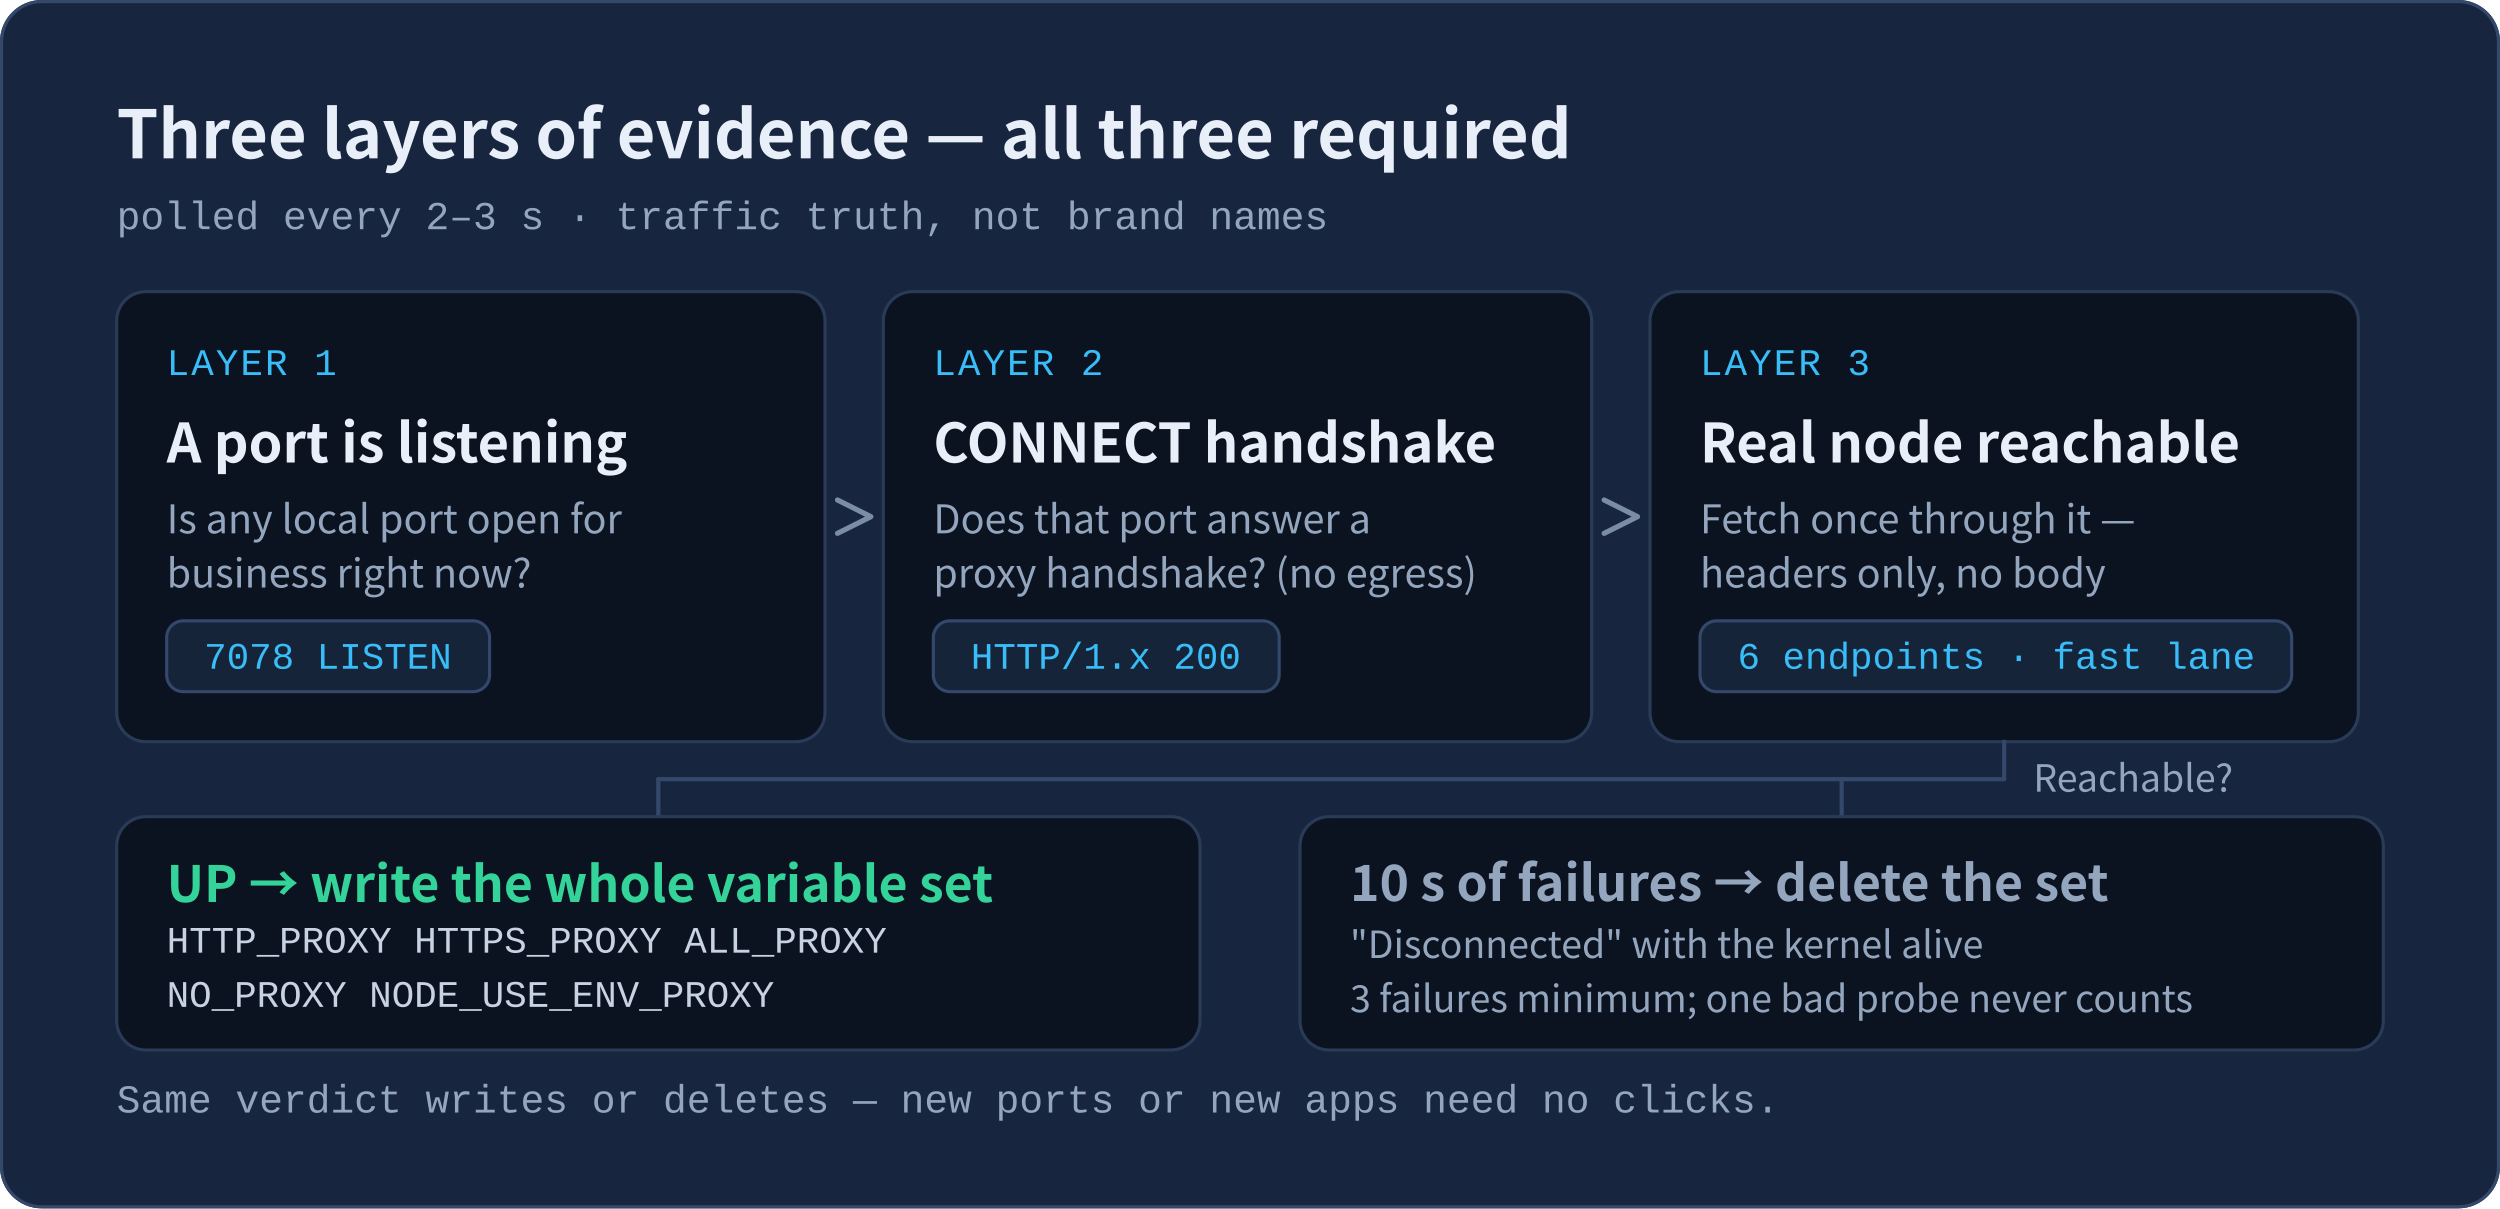
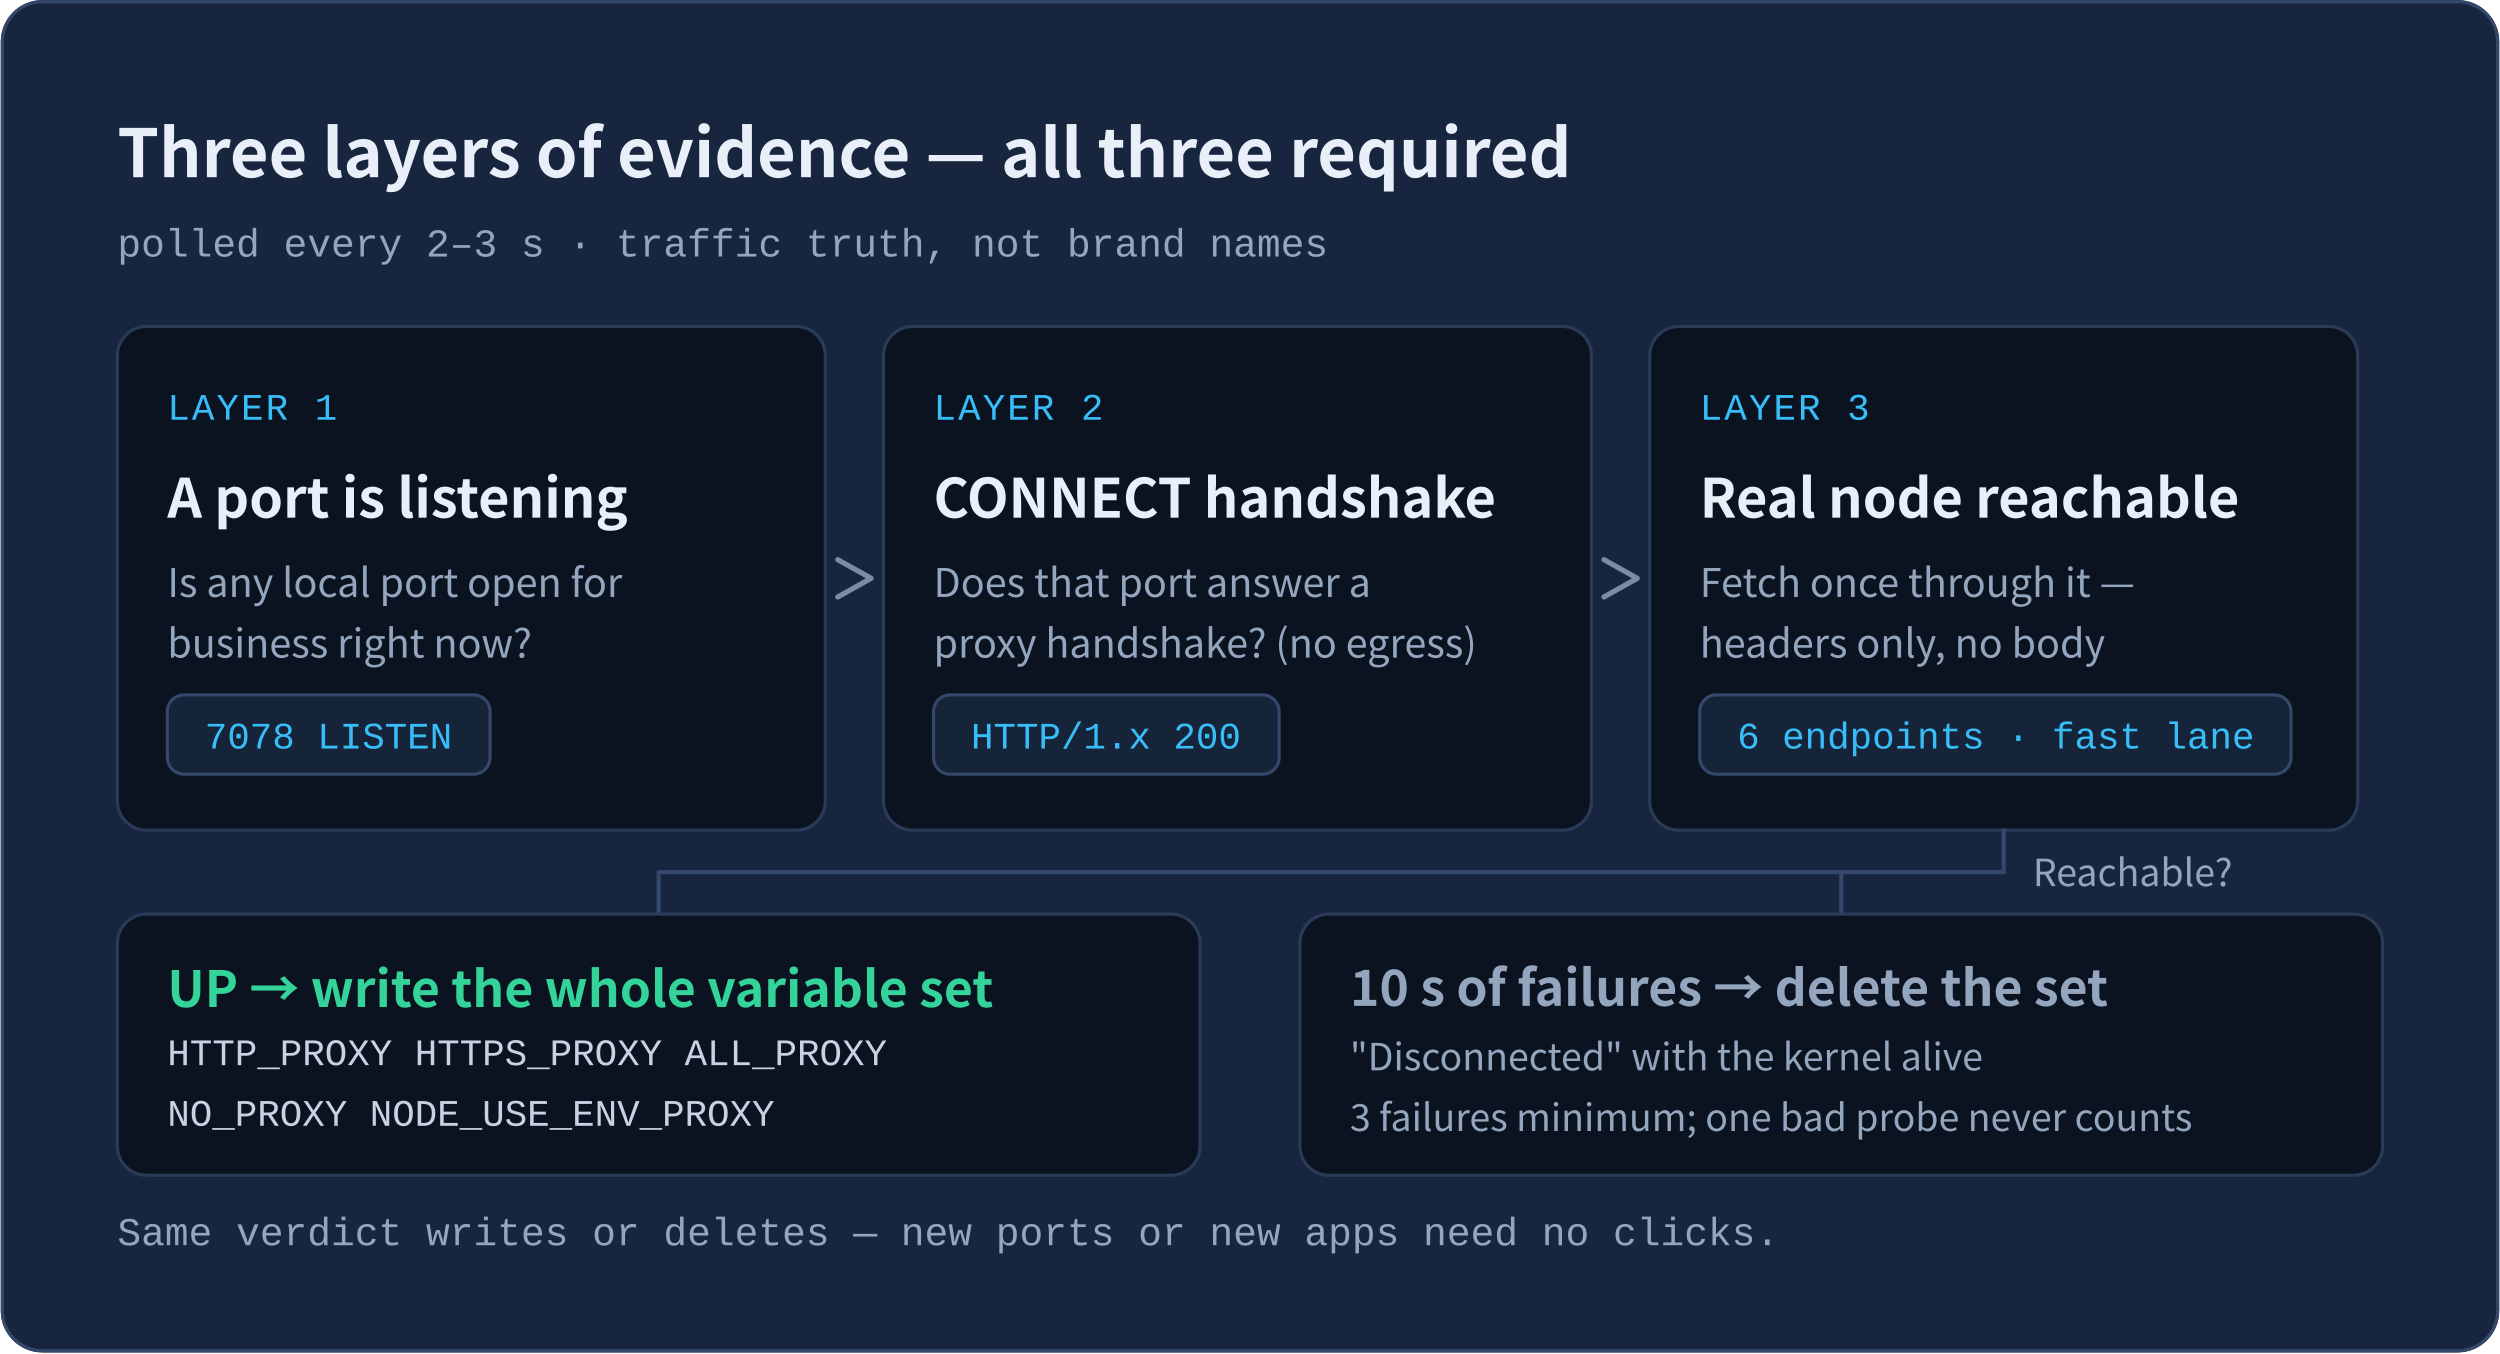
- <svg xmlns="http://www.w3.org/2000/svg" width="1200" height="580" viewBox="0 0 1200 580" role="img" aria-labelledby="mechTitle mechDesc" font-family="-apple-system, BlinkMacSystemFont, 'Segoe UI', 'PingFang SC', 'Noto Sans CJK SC', sans-serif">
-   <rect width="1200" height="580" rx="20" fill="#17263E" />
-   <rect x="0.75" y="0.75" width="1198.5" height="578.5" rx="19.25" fill="none" stroke="#33486B" stroke-width="1.5" />
+ <svg xmlns="http://www.w3.org/2000/svg" width="1200" height="649.6" viewBox="0 0 1200 650" role="img" aria-labelledby="mechTitle mechDesc" font-family="-apple-system, BlinkMacSystemFont, 'Segoe UI', 'PingFang SC', 'Noto Sans CJK SC', sans-serif">
+   <rect width="1200" height="649.6" rx="20" fill="#17263E" />
+   <rect x="0.75" y="0.84" width="1198.5" height="647.92" rx="19.25" fill="none" stroke="#33486B" stroke-width="1.5" />
  <g id="heading">
-     <text x="56" y="76" font-size="32" font-weight="700" fill="#E9EFF8">Three layers of evidence — all three required</text>
-     <text x="56" y="110" font-family="ui-monospace, SFMono-Regular, Menlo, Consolas, 'Liberation Mono', monospace" font-size="19" fill="#94A6BE">polled every 2–3 s · traffic truth, not brand names</text>
+     <text x="56" y="85.12" font-size="32" font-weight="700" fill="#E9EFF8">Three layers of evidence — all three required</text>
+     <text x="56" y="123.2" font-family="ui-monospace, SFMono-Regular, Menlo, Consolas, 'Liberation Mono', monospace" font-size="19" fill="#94A6BE">polled every 2–3 s · traffic truth, not brand names</text>
  </g>
  <g id="gates">
    <g id="gate-1">
-       <rect x="56" y="140" width="340" height="216" rx="14" fill="#0B1220" stroke="#2A3B58" stroke-width="1.5" />
-       <text x="80" y="180" font-family="ui-monospace, SFMono-Regular, Menlo, Consolas, 'Liberation Mono', monospace" font-size="18" fill="#38BDF8" letter-spacing="1">LAYER 1</text>
-       <text x="80" y="222" font-size="26" font-weight="700" fill="#E9EFF8">A port is listening</text>
-       <text x="80" y="256" font-size="19" fill="#94A6BE">Is any local port open for</text>
-       <text x="80" y="282" font-size="19" fill="#94A6BE">business right now?</text>
-       <rect x="80" y="298" width="155" height="34" rx="8" fill="#16243A" stroke="#33486B" stroke-width="1.5" />
-       <text x="98" y="321" font-family="ui-monospace, SFMono-Regular, Menlo, Consolas, 'Liberation Mono', monospace" font-size="18" fill="#38BDF8">7078 LISTEN</text>
+       <rect x="56" y="156.8" width="340" height="241.92" rx="14" fill="#0B1220" stroke="#2A3B58" stroke-width="1.5" />
+       <text x="80" y="201.6" font-family="ui-monospace, SFMono-Regular, Menlo, Consolas, 'Liberation Mono', monospace" font-size="18" fill="#38BDF8" letter-spacing="1">LAYER 1</text>
+       <text x="80" y="248.64" font-size="26" font-weight="700" fill="#E9EFF8">A port is listening</text>
+       <text x="80" y="286.72" font-size="19" fill="#94A6BE">Is any local port open for</text>
+       <text x="80" y="315.84" font-size="19" fill="#94A6BE">business right now?</text>
+       <rect x="80" y="333.76" width="155" height="38.08" rx="8" fill="#16243A" stroke="#33486B" stroke-width="1.5" />
+       <text x="98" y="359.52" font-family="ui-monospace, SFMono-Regular, Menlo, Consolas, 'Liberation Mono', monospace" font-size="18" fill="#38BDF8">7078 LISTEN</text>
    </g>
    <g id="gate-2">
-       <rect x="424" y="140" width="340" height="216" rx="14" fill="#0B1220" stroke="#2A3B58" stroke-width="1.5" />
-       <text x="448" y="180" font-family="ui-monospace, SFMono-Regular, Menlo, Consolas, 'Liberation Mono', monospace" font-size="18" fill="#38BDF8" letter-spacing="1">LAYER 2</text>
-       <text x="448" y="222" font-size="26" font-weight="700" fill="#E9EFF8">CONNECT handshake</text>
-       <text x="448" y="256" font-size="19" fill="#94A6BE">Does that port answer a</text>
-       <text x="448" y="282" font-size="19" fill="#94A6BE">proxy handshake? (no egress)</text>
-       <rect x="448" y="298" width="166" height="34" rx="8" fill="#16243A" stroke="#33486B" stroke-width="1.5" />
-       <text x="466" y="321" font-family="ui-monospace, SFMono-Regular, Menlo, Consolas, 'Liberation Mono', monospace" font-size="18" fill="#38BDF8">HTTP/1.x 200</text>
+       <rect x="424" y="156.8" width="340" height="241.92" rx="14" fill="#0B1220" stroke="#2A3B58" stroke-width="1.5" />
+       <text x="448" y="201.6" font-family="ui-monospace, SFMono-Regular, Menlo, Consolas, 'Liberation Mono', monospace" font-size="18" fill="#38BDF8" letter-spacing="1">LAYER 2</text>
+       <text x="448" y="248.64" font-size="26" font-weight="700" fill="#E9EFF8">CONNECT handshake</text>
+       <text x="448" y="286.72" font-size="19" fill="#94A6BE">Does that port answer a</text>
+       <text x="448" y="315.84" font-size="19" fill="#94A6BE">proxy handshake? (no egress)</text>
+       <rect x="448" y="333.76" width="166" height="38.08" rx="8" fill="#16243A" stroke="#33486B" stroke-width="1.5" />
+       <text x="466" y="359.52" font-family="ui-monospace, SFMono-Regular, Menlo, Consolas, 'Liberation Mono', monospace" font-size="18" fill="#38BDF8">HTTP/1.x 200</text>
    </g>
    <g id="gate-3">
-       <rect x="792" y="140" width="340" height="216" rx="14" fill="#0B1220" stroke="#2A3B58" stroke-width="1.5" />
-       <text x="816" y="180" font-family="ui-monospace, SFMono-Regular, Menlo, Consolas, 'Liberation Mono', monospace" font-size="18" fill="#38BDF8" letter-spacing="1">LAYER 3</text>
-       <text x="816" y="222" font-size="26" font-weight="700" fill="#E9EFF8">Real node reachable</text>
-       <text x="816" y="256" font-size="19" fill="#94A6BE">Fetch once through it —</text>
-       <text x="816" y="282" font-size="19" fill="#94A6BE">headers only, no body</text>
-       <rect x="816" y="298" width="284" height="34" rx="8" fill="#16243A" stroke="#33486B" stroke-width="1.5" />
-       <text x="834" y="321" font-family="ui-monospace, SFMono-Regular, Menlo, Consolas, 'Liberation Mono', monospace" font-size="18" fill="#38BDF8">6 endpoints · fast lane</text>
+       <rect x="792" y="156.8" width="340" height="241.92" rx="14" fill="#0B1220" stroke="#2A3B58" stroke-width="1.5" />
+       <text x="816" y="201.6" font-family="ui-monospace, SFMono-Regular, Menlo, Consolas, 'Liberation Mono', monospace" font-size="18" fill="#38BDF8" letter-spacing="1">LAYER 3</text>
+       <text x="816" y="248.64" font-size="26" font-weight="700" fill="#E9EFF8">Real node reachable</text>
+       <text x="816" y="286.72" font-size="19" fill="#94A6BE">Fetch once through it —</text>
+       <text x="816" y="315.84" font-size="19" fill="#94A6BE">headers only, no body</text>
+       <rect x="816" y="333.76" width="284" height="38.08" rx="8" fill="#16243A" stroke="#33486B" stroke-width="1.5" />
+       <text x="834" y="359.52" font-family="ui-monospace, SFMono-Regular, Menlo, Consolas, 'Liberation Mono', monospace" font-size="18" fill="#38BDF8">6 endpoints · fast lane</text>
    </g>
  </g>
-   <g id="flow-arrows" fill="none" stroke="#7A8CA6" stroke-width="2.5" stroke-linecap="round" stroke-linejoin="round">
-     <path d="M402 240 L418 248 L402 256" />
-     <path d="M770 240 L786 248 L770 256" />
+   <g id="flowarrows" fill="none" stroke="#7A8CA6" stroke-width="2.5" stroke-linecap="round" stroke-linejoin="round">
+     <path d="M402 268.8L418 277.76L402 286.72" />
+     <path d="M770 268.8L786 277.76L770 286.72" />
  </g>
  <g id="branch" fill="none" stroke="#33486B" stroke-width="2" stroke-linecap="round">
-     <path d="M962 356 L962 374" />
-     <path d="M316 374 L962 374" />
-     <path d="M316 374 L316 392" />
-     <path d="M884 374 L884 392" />
+     <path d="M962 398.72L962 418.88" />
+     <path d="M316 418.88L962 418.88" />
+     <path d="M316 418.88L316 439.04" />
+     <path d="M884 418.88L884 439.04" />
  </g>
-   <text x="976" y="380" font-size="18" fill="#94A6BE">Reachable?</text>
+   <text x="976" y="425.6" font-size="18" fill="#94A6BE">Reachable?</text>
  <g id="outcome">
-     <g id="outcome-on">
-       <rect x="56" y="392" width="520" height="112" rx="14" fill="#0B1220" stroke="#2A3B58" stroke-width="1.5" />
-       <text x="80" y="422.5" dominant-baseline="central" font-size="24" font-weight="700" fill="#34D399">UP → write the whole variable set</text>
-       <text x="80" y="452.5" dominant-baseline="central" font-family="ui-monospace, SFMono-Regular, Menlo, Consolas, 'Liberation Mono', monospace" font-size="18" fill="#C7D3E3">HTTP_PROXY  HTTPS_PROXY  ALL_PROXY</text>
-       <text x="80" y="478.5" dominant-baseline="central" font-family="ui-monospace, SFMono-Regular, Menlo, Consolas, 'Liberation Mono', monospace" font-size="18" fill="#C7D3E3">NO_PROXY  NODE_USE_ENV_PROXY</text>
+     <g id="outcomeon">
+       <rect x="56" y="439.04" width="520" height="125.44" rx="14" fill="#0B1220" stroke="#2A3B58" stroke-width="1.5" />
+       <text x="80" y="473.2" dominant-baseline="central" font-size="24" font-weight="700" fill="#34D399">UP → write the whole variable set</text>
+       <text x="80" y="506.8" dominant-baseline="central" font-family="ui-monospace, SFMono-Regular, Menlo, Consolas, 'Liberation Mono', monospace" font-size="18" fill="#C7D3E3">HTTP_PROXY  HTTPS_PROXY  ALL_PROXY</text>
+       <text x="80" y="535.92" dominant-baseline="central" font-family="ui-monospace, SFMono-Regular, Menlo, Consolas, 'Liberation Mono', monospace" font-size="18" fill="#C7D3E3">NO_PROXY  NODE_USE_ENV_PROXY</text>
    </g>
-     <g id="outcome-off">
-       <rect x="624" y="392" width="520" height="112" rx="14" fill="#0B1220" stroke="#2A3B58" stroke-width="1.5" />
-       <text x="648" y="422" dominant-baseline="central" font-size="24" font-weight="700" fill="#94A6BE">10 s of failures → delete the set</text>
-       <text x="648" y="452" dominant-baseline="central" font-size="18" fill="#94A6BE">"Disconnected" with the kernel alive</text>
-       <text x="648" y="478" dominant-baseline="central" font-size="18" fill="#94A6BE">3 failures minimum; one bad probe never counts</text>
+     <g id="outcomeoff">
+       <rect x="624" y="439.04" width="520" height="125.44" rx="14" fill="#0B1220" stroke="#2A3B58" stroke-width="1.5" />
+       <text x="648" y="472.64" dominant-baseline="central" font-size="24" font-weight="700" fill="#94A6BE">10 s of failures → delete the set</text>
+       <text x="648" y="506.24" dominant-baseline="central" font-size="18" fill="#94A6BE">"Disconnected" with the kernel alive</text>
+       <text x="648" y="535.36" dominant-baseline="central" font-size="18" fill="#94A6BE">3 failures minimum; one bad probe never counts</text>
    </g>
  </g>
-   <text x="56" y="534" font-family="ui-monospace, SFMono-Regular, Menlo, Consolas, 'Liberation Mono', monospace" font-size="19" fill="#94A6BE">Same verdict writes or deletes — new ports or new apps need no clicks.</text>
+   <text x="56" y="598.08" font-family="ui-monospace, SFMono-Regular, Menlo, Consolas, 'Liberation Mono', monospace" font-size="19" fill="#94A6BE">Same verdict writes or deletes — new ports or new apps need no clicks.</text>
</svg>
